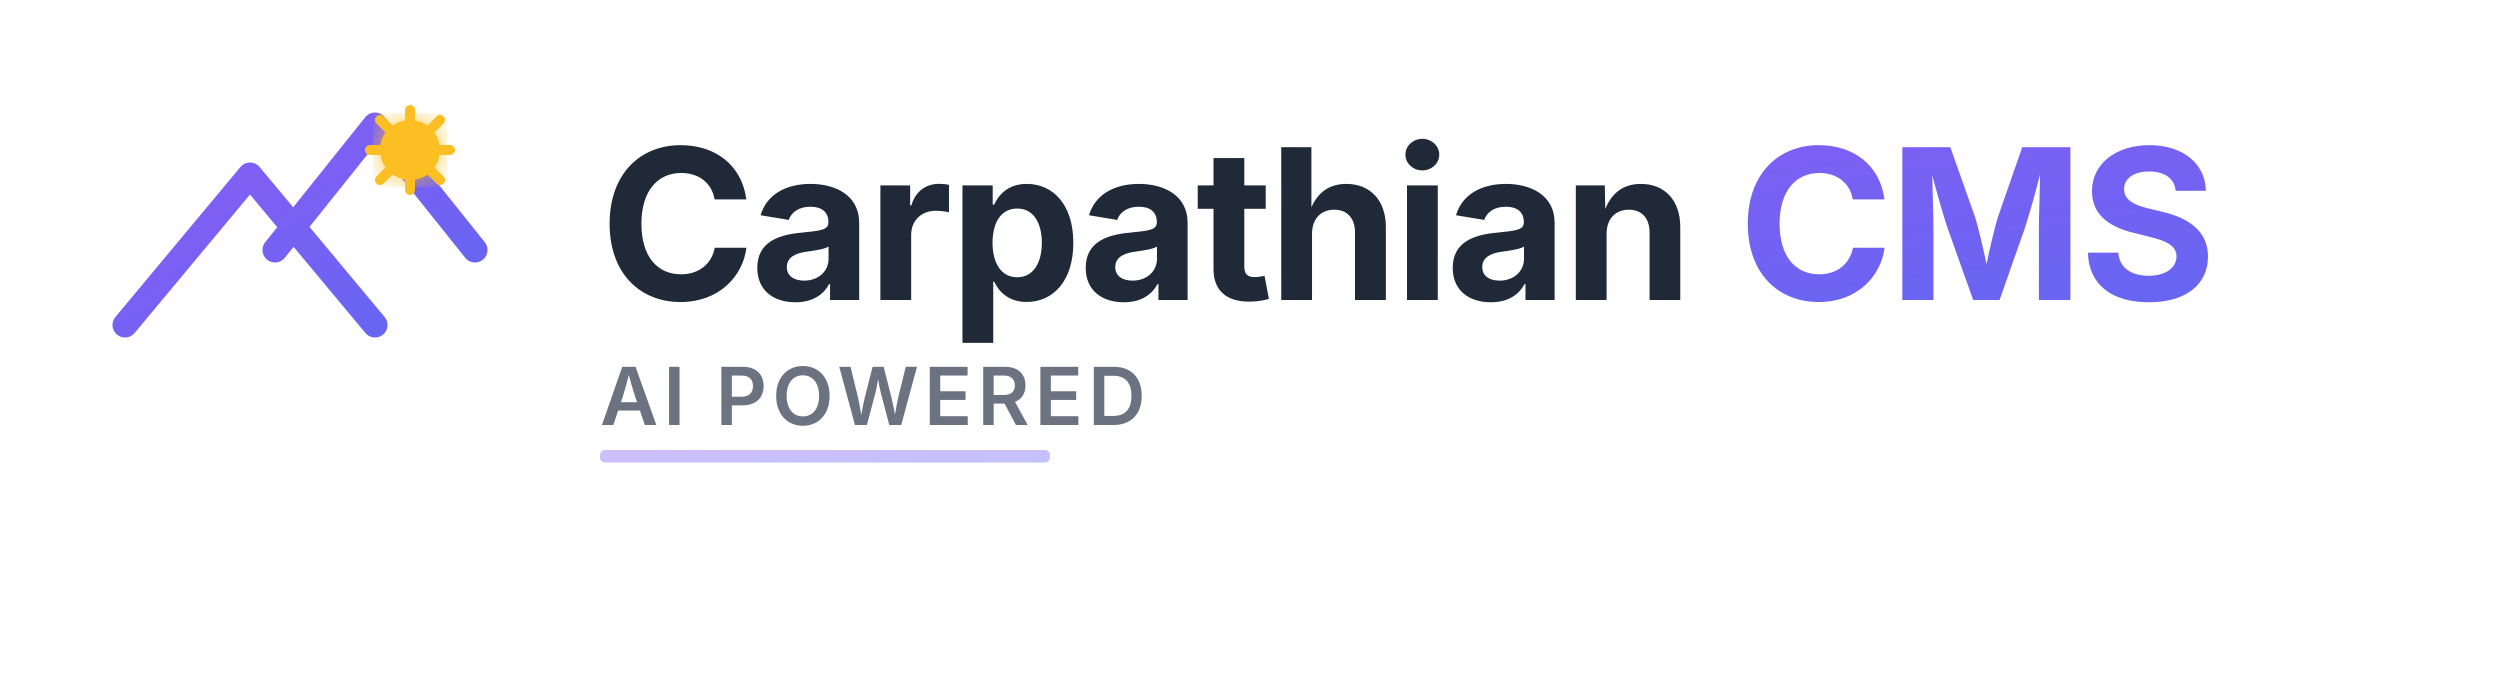
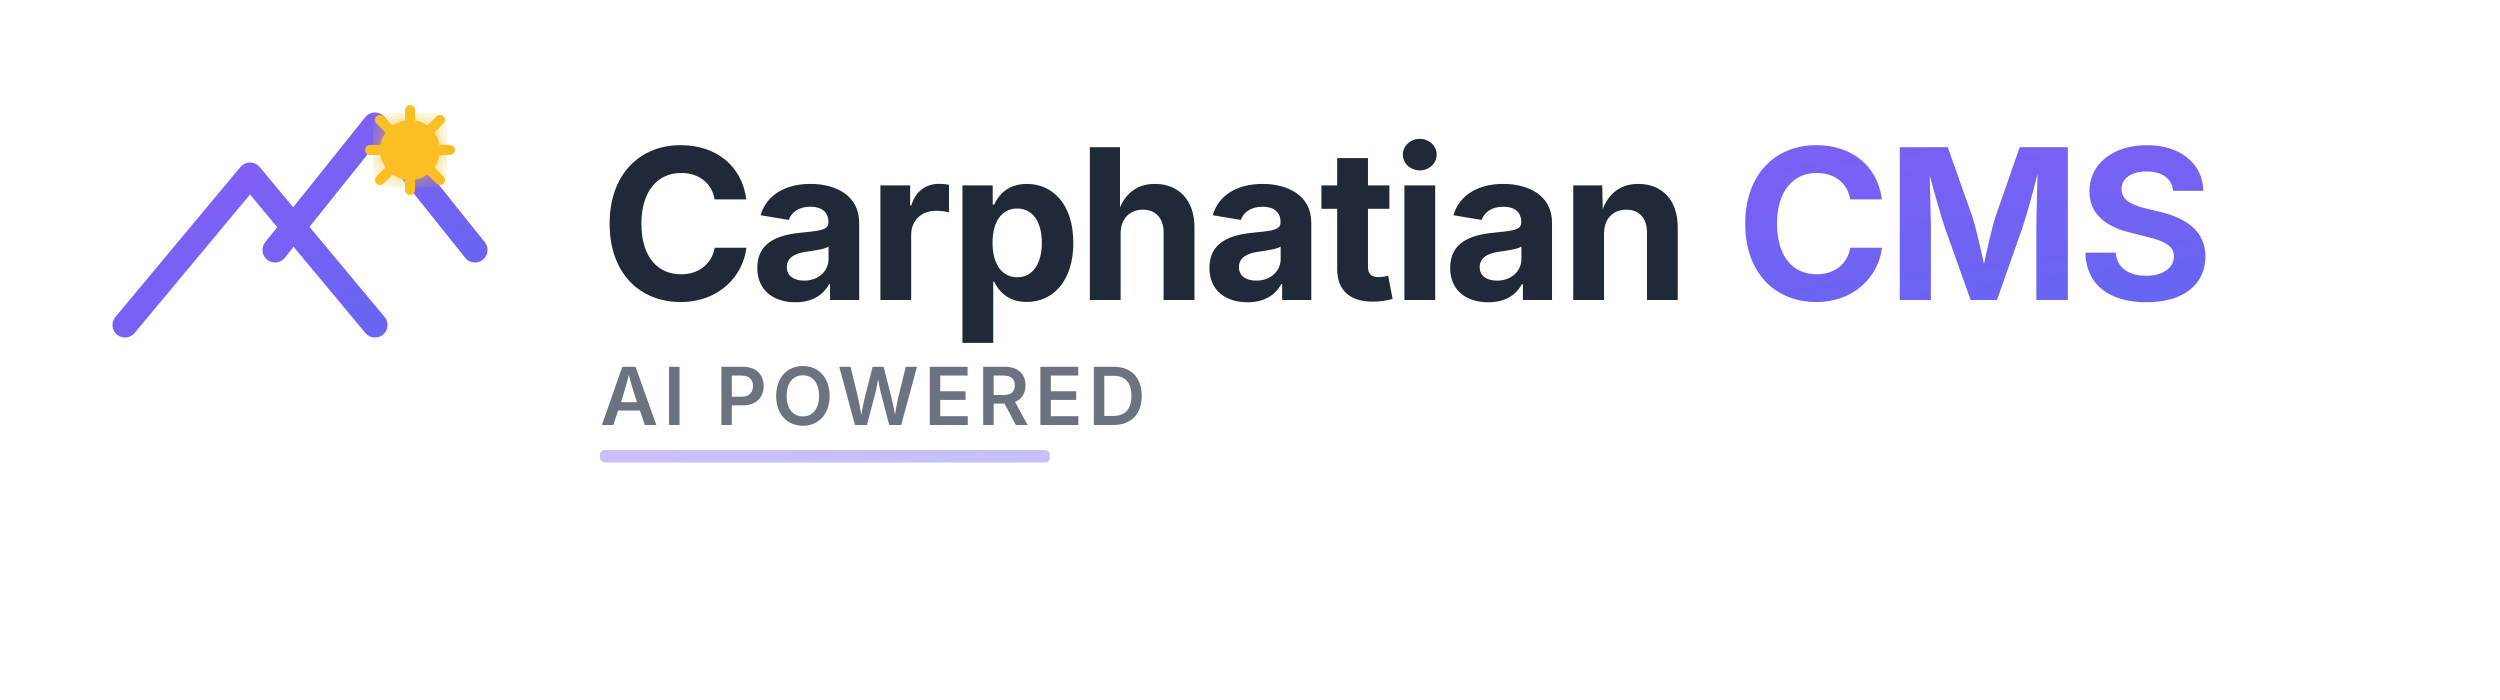
<svg xmlns="http://www.w3.org/2000/svg" viewBox="0 0 500 140">
  <defs>
    <linearGradient id="grad1" x1="0%" y1="0%" x2="100%" y2="100%">
      <stop offset="0%" style="stop-color:#8b5cf6;stop-opacity:1" />
      <stop offset="100%" style="stop-color:#6366f1;stop-opacity:1" />
    </linearGradient>
    <filter id="glow">
      <feGaussianBlur stdDeviation="3" result="coloredBlur" />
      <feMerge>
        <feMergeNode in="coloredBlur" />
        <feMergeNode in="SourceGraphic" />
      </feMerge>
    </filter>
  </defs>
  <path d="M 25 65 L 50 35 L 75 65 M 55 50 L 75 25 L 95 50" stroke="url(#grad1)" stroke-width="5" fill="none" stroke-linecap="round" stroke-linejoin="round" />
  <circle cx="82" cy="30" r="6" fill="#fbbf24" filter="url(#glow)" />
  <path d="M 82 22 L 82 38 M 74 30 L 90 30 M 76 24 L 88 36 M 76 36 L 88 24" stroke="#fbbf24" stroke-width="2" stroke-linecap="round" />
  <text x="120" y="60" font-family="'Inter', 'Segoe UI', sans-serif" font-size="42" font-weight="700" fill="#1f2937" letter-spacing="-1">
-     Carpathian <tspan fill="url(#grad1)">CMS</tspan>
+     Carphatian <tspan fill="url(#grad1)">CMS</tspan>
  </text>
  <text x="120" y="85" font-family="'Inter', 'Segoe UI', sans-serif" font-size="16" font-weight="600" fill="#6b7280" letter-spacing="1">
    AI POWERED
  </text>
  <rect x="120" y="90" width="90" height="2.5" fill="url(#grad1)" opacity="0.4" rx="1" />
</svg>
